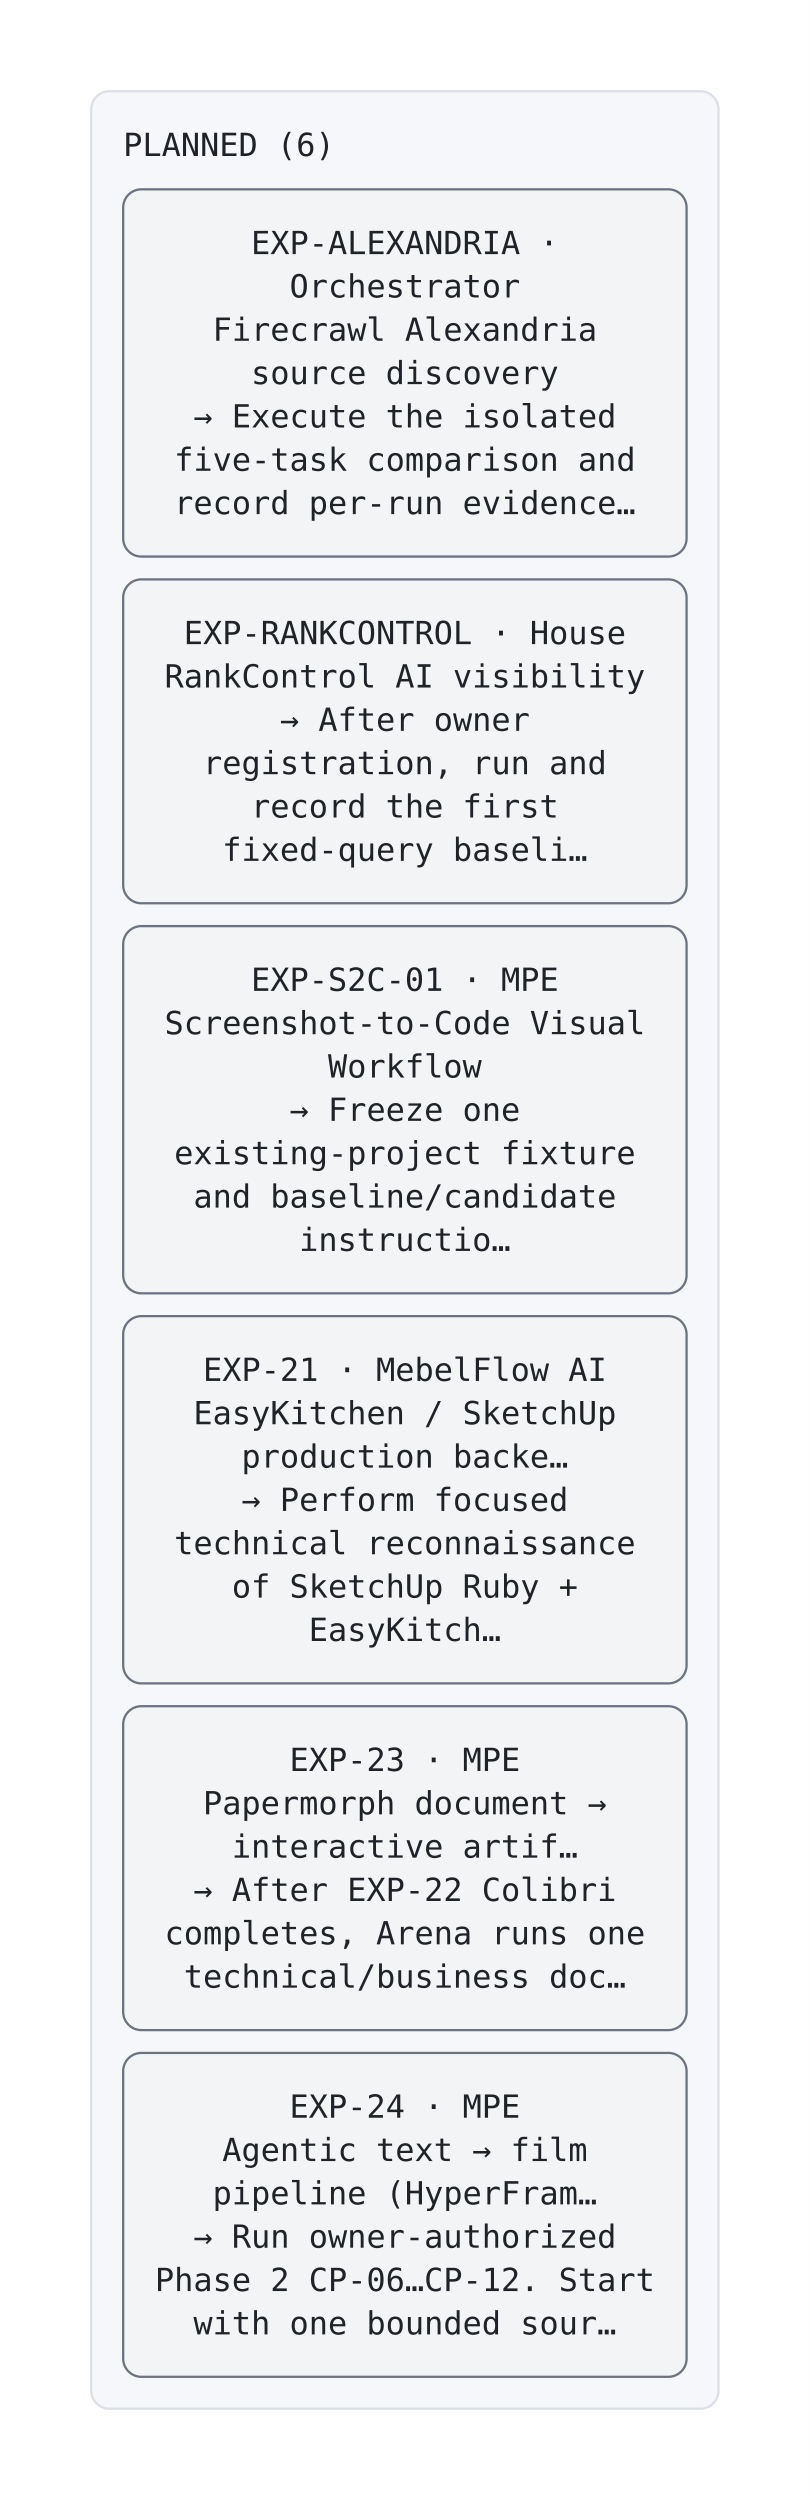
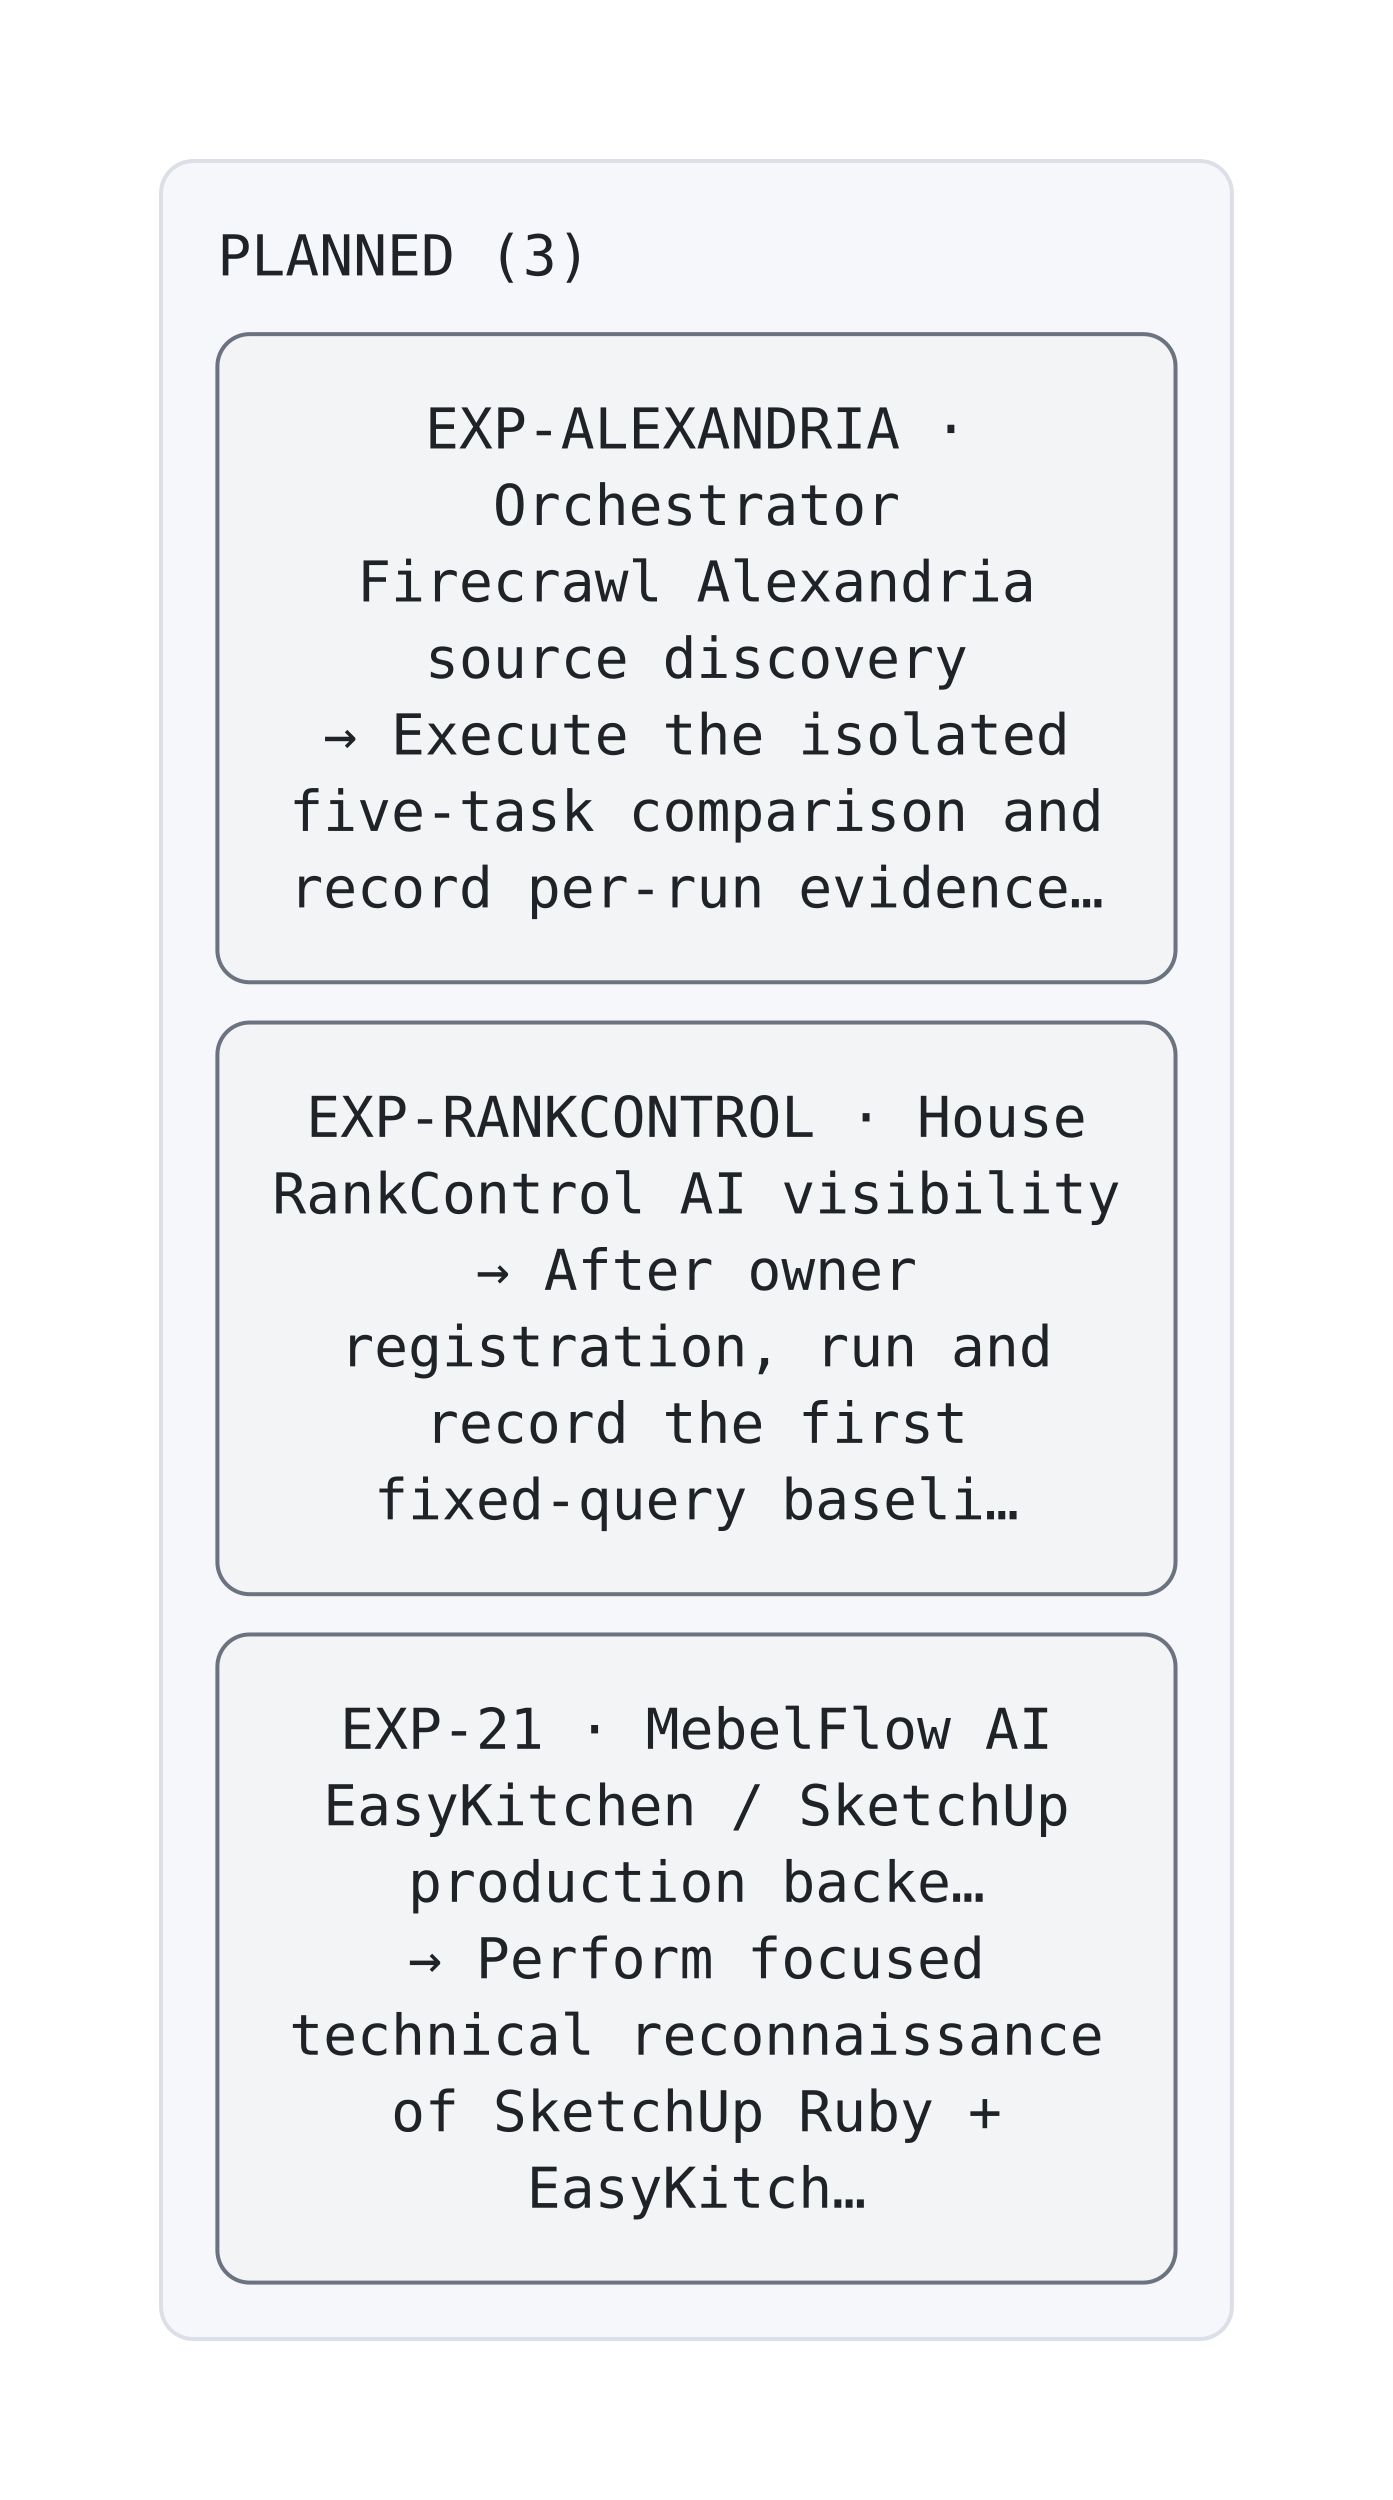
- <svg xmlns="http://www.w3.org/2000/svg" width="355" height="1096" viewBox="0 0 355 1096" font-family="'DejaVu Sans Mono', 'Menlo', 'Consolas', 'Liberation Mono', 'Courier New', monospace" font-size="14px">
+ <svg xmlns="http://www.w3.org/2000/svg" width="346" height="621" viewBox="0 0 346 621" font-family="'DejaVu Sans Mono', 'Menlo', 'Consolas', 'Liberation Mono', 'Courier New', monospace" font-size="14px">
  <defs>
  </defs>
-   <rect x="0" y="0" width="355" height="1096" fill="#ffffff" />
-   <path d="M48 40 H307 a8 8 0 0 1 8 8 V1048 a8 8 0 0 1 -8 8 H48 a8 8 0 0 1 -8 -8 V48 a8 8 0 0 1 8 -8 Z" fill="#f6f7fa" stroke="#dcdfe7" />
-   <text x="54" y="68.4" fill="#1f2328" text-anchor="start">PLANNED (6)</text>
-   <path d="M62 83 H293 a8 8 0 0 1 8 8 V236 a8 8 0 0 1 -8 8 H62 a8 8 0 0 1 -8 -8 V91 a8 8 0 0 1 8 -8 Z" fill="#f3f4f6" stroke="#6b7280" />
-   <text x="177.5" y="111.4" fill="#1f2328" text-anchor="middle">EXP-ALEXANDRIA ·</text>
-   <text x="177.5" y="130.4" fill="#1f2328" text-anchor="middle">Orchestrator</text>
-   <text x="177.5" y="149.4" fill="#1f2328" text-anchor="middle">Firecrawl Alexandria</text>
-   <text x="177.5" y="168.4" fill="#1f2328" text-anchor="middle">source discovery</text>
-   <text x="177.5" y="187.4" fill="#1f2328" text-anchor="middle">→ Execute the isolated</text>
-   <text x="177.5" y="206.4" fill="#1f2328" text-anchor="middle">five-task comparison and</text>
-   <text x="177.5" y="225.4" fill="#1f2328" text-anchor="middle">record per-run evidence…</text>
-   <path d="M62 254 H293 a8 8 0 0 1 8 8 V388 a8 8 0 0 1 -8 8 H62 a8 8 0 0 1 -8 -8 V262 a8 8 0 0 1 8 -8 Z" fill="#f3f4f6" stroke="#6b7280" />
-   <text x="177.5" y="282.4" fill="#1f2328" text-anchor="middle">EXP-RANKCONTROL · House</text>
-   <text x="177.5" y="301.4" fill="#1f2328" text-anchor="middle">RankControl AI visibility</text>
-   <text x="177.5" y="320.4" fill="#1f2328" text-anchor="middle">→ After owner</text>
-   <text x="177.5" y="339.4" fill="#1f2328" text-anchor="middle">registration, run and</text>
-   <text x="177.5" y="358.4" fill="#1f2328" text-anchor="middle">record the first</text>
-   <text x="177.5" y="377.4" fill="#1f2328" text-anchor="middle">fixed-query baseli…</text>
-   <path d="M62 406 H293 a8 8 0 0 1 8 8 V559 a8 8 0 0 1 -8 8 H62 a8 8 0 0 1 -8 -8 V414 a8 8 0 0 1 8 -8 Z" fill="#f3f4f6" stroke="#6b7280" />
-   <text x="177.5" y="434.4" fill="#1f2328" text-anchor="middle">EXP-S2C-01 · MPE</text>
-   <text x="177.5" y="453.4" fill="#1f2328" text-anchor="middle">Screenshot-to-Code Visual</text>
-   <text x="177.5" y="472.4" fill="#1f2328" text-anchor="middle">Workflow</text>
-   <text x="177.5" y="491.4" fill="#1f2328" text-anchor="middle">→ Freeze one</text>
-   <text x="177.5" y="510.4" fill="#1f2328" text-anchor="middle">existing-project fixture</text>
-   <text x="177.5" y="529.4" fill="#1f2328" text-anchor="middle">and baseline/candidate</text>
-   <text x="177.5" y="548.4" fill="#1f2328" text-anchor="middle">instructio…</text>
-   <path d="M62 577 H293 a8 8 0 0 1 8 8 V730 a8 8 0 0 1 -8 8 H62 a8 8 0 0 1 -8 -8 V585 a8 8 0 0 1 8 -8 Z" fill="#f3f4f6" stroke="#6b7280" />
-   <text x="177.5" y="605.4" fill="#1f2328" text-anchor="middle">EXP-21 · MebelFlow AI</text>
-   <text x="177.5" y="624.4" fill="#1f2328" text-anchor="middle">EasyKitchen / SketchUp</text>
-   <text x="177.5" y="643.4" fill="#1f2328" text-anchor="middle">production backe…</text>
-   <text x="177.5" y="662.4" fill="#1f2328" text-anchor="middle">→ Perform focused</text>
-   <text x="177.5" y="681.4" fill="#1f2328" text-anchor="middle">technical reconnaissance</text>
-   <text x="177.5" y="700.4" fill="#1f2328" text-anchor="middle">of SketchUp Ruby +</text>
-   <text x="177.5" y="719.4" fill="#1f2328" text-anchor="middle">EasyKitch…</text>
-   <path d="M62 748 H293 a8 8 0 0 1 8 8 V882 a8 8 0 0 1 -8 8 H62 a8 8 0 0 1 -8 -8 V756 a8 8 0 0 1 8 -8 Z" fill="#f3f4f6" stroke="#6b7280" />
-   <text x="177.5" y="776.4" fill="#1f2328" text-anchor="middle">EXP-23 · MPE</text>
-   <text x="177.5" y="795.4" fill="#1f2328" text-anchor="middle">Papermorph document →</text>
-   <text x="177.5" y="814.4" fill="#1f2328" text-anchor="middle">interactive artif…</text>
-   <text x="177.5" y="833.4" fill="#1f2328" text-anchor="middle">→ After EXP-22 Colibri</text>
-   <text x="177.5" y="852.4" fill="#1f2328" text-anchor="middle">completes, Arena runs one</text>
-   <text x="177.5" y="871.4" fill="#1f2328" text-anchor="middle">technical/business doc…</text>
-   <path d="M62 900 H293 a8 8 0 0 1 8 8 V1034 a8 8 0 0 1 -8 8 H62 a8 8 0 0 1 -8 -8 V908 a8 8 0 0 1 8 -8 Z" fill="#f3f4f6" stroke="#6b7280" />
-   <text x="177.5" y="928.4" fill="#1f2328" text-anchor="middle">EXP-24 · MPE</text>
-   <text x="177.5" y="947.4" fill="#1f2328" text-anchor="middle">Agentic text → film</text>
-   <text x="177.5" y="966.4" fill="#1f2328" text-anchor="middle">pipeline (HyperFram…</text>
-   <text x="177.5" y="985.4" fill="#1f2328" text-anchor="middle">→ Run owner-authorized</text>
-   <text x="177.5" y="1004.4" fill="#1f2328" text-anchor="middle">Phase 2 CP-06…CP-12. Start</text>
-   <text x="177.5" y="1023.4" fill="#1f2328" text-anchor="middle">with one bounded sour…</text>
+   <rect x="0" y="0" width="346" height="621" fill="#ffffff" />
+   <path d="M48 40 H298 a8 8 0 0 1 8 8 V573 a8 8 0 0 1 -8 8 H48 a8 8 0 0 1 -8 -8 V48 a8 8 0 0 1 8 -8 Z" fill="#f6f7fa" stroke="#dcdfe7" />
+   <text x="54" y="68.4" fill="#1f2328" text-anchor="start">PLANNED (3)</text>
+   <path d="M62 83 H284 a8 8 0 0 1 8 8 V236 a8 8 0 0 1 -8 8 H62 a8 8 0 0 1 -8 -8 V91 a8 8 0 0 1 8 -8 Z" fill="#f3f4f6" stroke="#6b7280" />
+   <text x="173" y="111.4" fill="#1f2328" text-anchor="middle">EXP-ALEXANDRIA ·</text>
+   <text x="173" y="130.4" fill="#1f2328" text-anchor="middle">Orchestrator</text>
+   <text x="173" y="149.4" fill="#1f2328" text-anchor="middle">Firecrawl Alexandria</text>
+   <text x="173" y="168.4" fill="#1f2328" text-anchor="middle">source discovery</text>
+   <text x="173" y="187.4" fill="#1f2328" text-anchor="middle">→ Execute the isolated</text>
+   <text x="173" y="206.4" fill="#1f2328" text-anchor="middle">five-task comparison and</text>
+   <text x="173" y="225.4" fill="#1f2328" text-anchor="middle">record per-run evidence…</text>
+   <path d="M62 254 H284 a8 8 0 0 1 8 8 V388 a8 8 0 0 1 -8 8 H62 a8 8 0 0 1 -8 -8 V262 a8 8 0 0 1 8 -8 Z" fill="#f3f4f6" stroke="#6b7280" />
+   <text x="173" y="282.4" fill="#1f2328" text-anchor="middle">EXP-RANKCONTROL · House</text>
+   <text x="173" y="301.4" fill="#1f2328" text-anchor="middle">RankControl AI visibility</text>
+   <text x="173" y="320.4" fill="#1f2328" text-anchor="middle">→ After owner</text>
+   <text x="173" y="339.4" fill="#1f2328" text-anchor="middle">registration, run and</text>
+   <text x="173" y="358.4" fill="#1f2328" text-anchor="middle">record the first</text>
+   <text x="173" y="377.4" fill="#1f2328" text-anchor="middle">fixed-query baseli…</text>
+   <path d="M62 406 H284 a8 8 0 0 1 8 8 V559 a8 8 0 0 1 -8 8 H62 a8 8 0 0 1 -8 -8 V414 a8 8 0 0 1 8 -8 Z" fill="#f3f4f6" stroke="#6b7280" />
+   <text x="173" y="434.4" fill="#1f2328" text-anchor="middle">EXP-21 · MebelFlow AI</text>
+   <text x="173" y="453.4" fill="#1f2328" text-anchor="middle">EasyKitchen / SketchUp</text>
+   <text x="173" y="472.4" fill="#1f2328" text-anchor="middle">production backe…</text>
+   <text x="173" y="491.4" fill="#1f2328" text-anchor="middle">→ Perform focused</text>
+   <text x="173" y="510.4" fill="#1f2328" text-anchor="middle">technical reconnaissance</text>
+   <text x="173" y="529.4" fill="#1f2328" text-anchor="middle">of SketchUp Ruby +</text>
+   <text x="173" y="548.4" fill="#1f2328" text-anchor="middle">EasyKitch…</text>
</svg>
